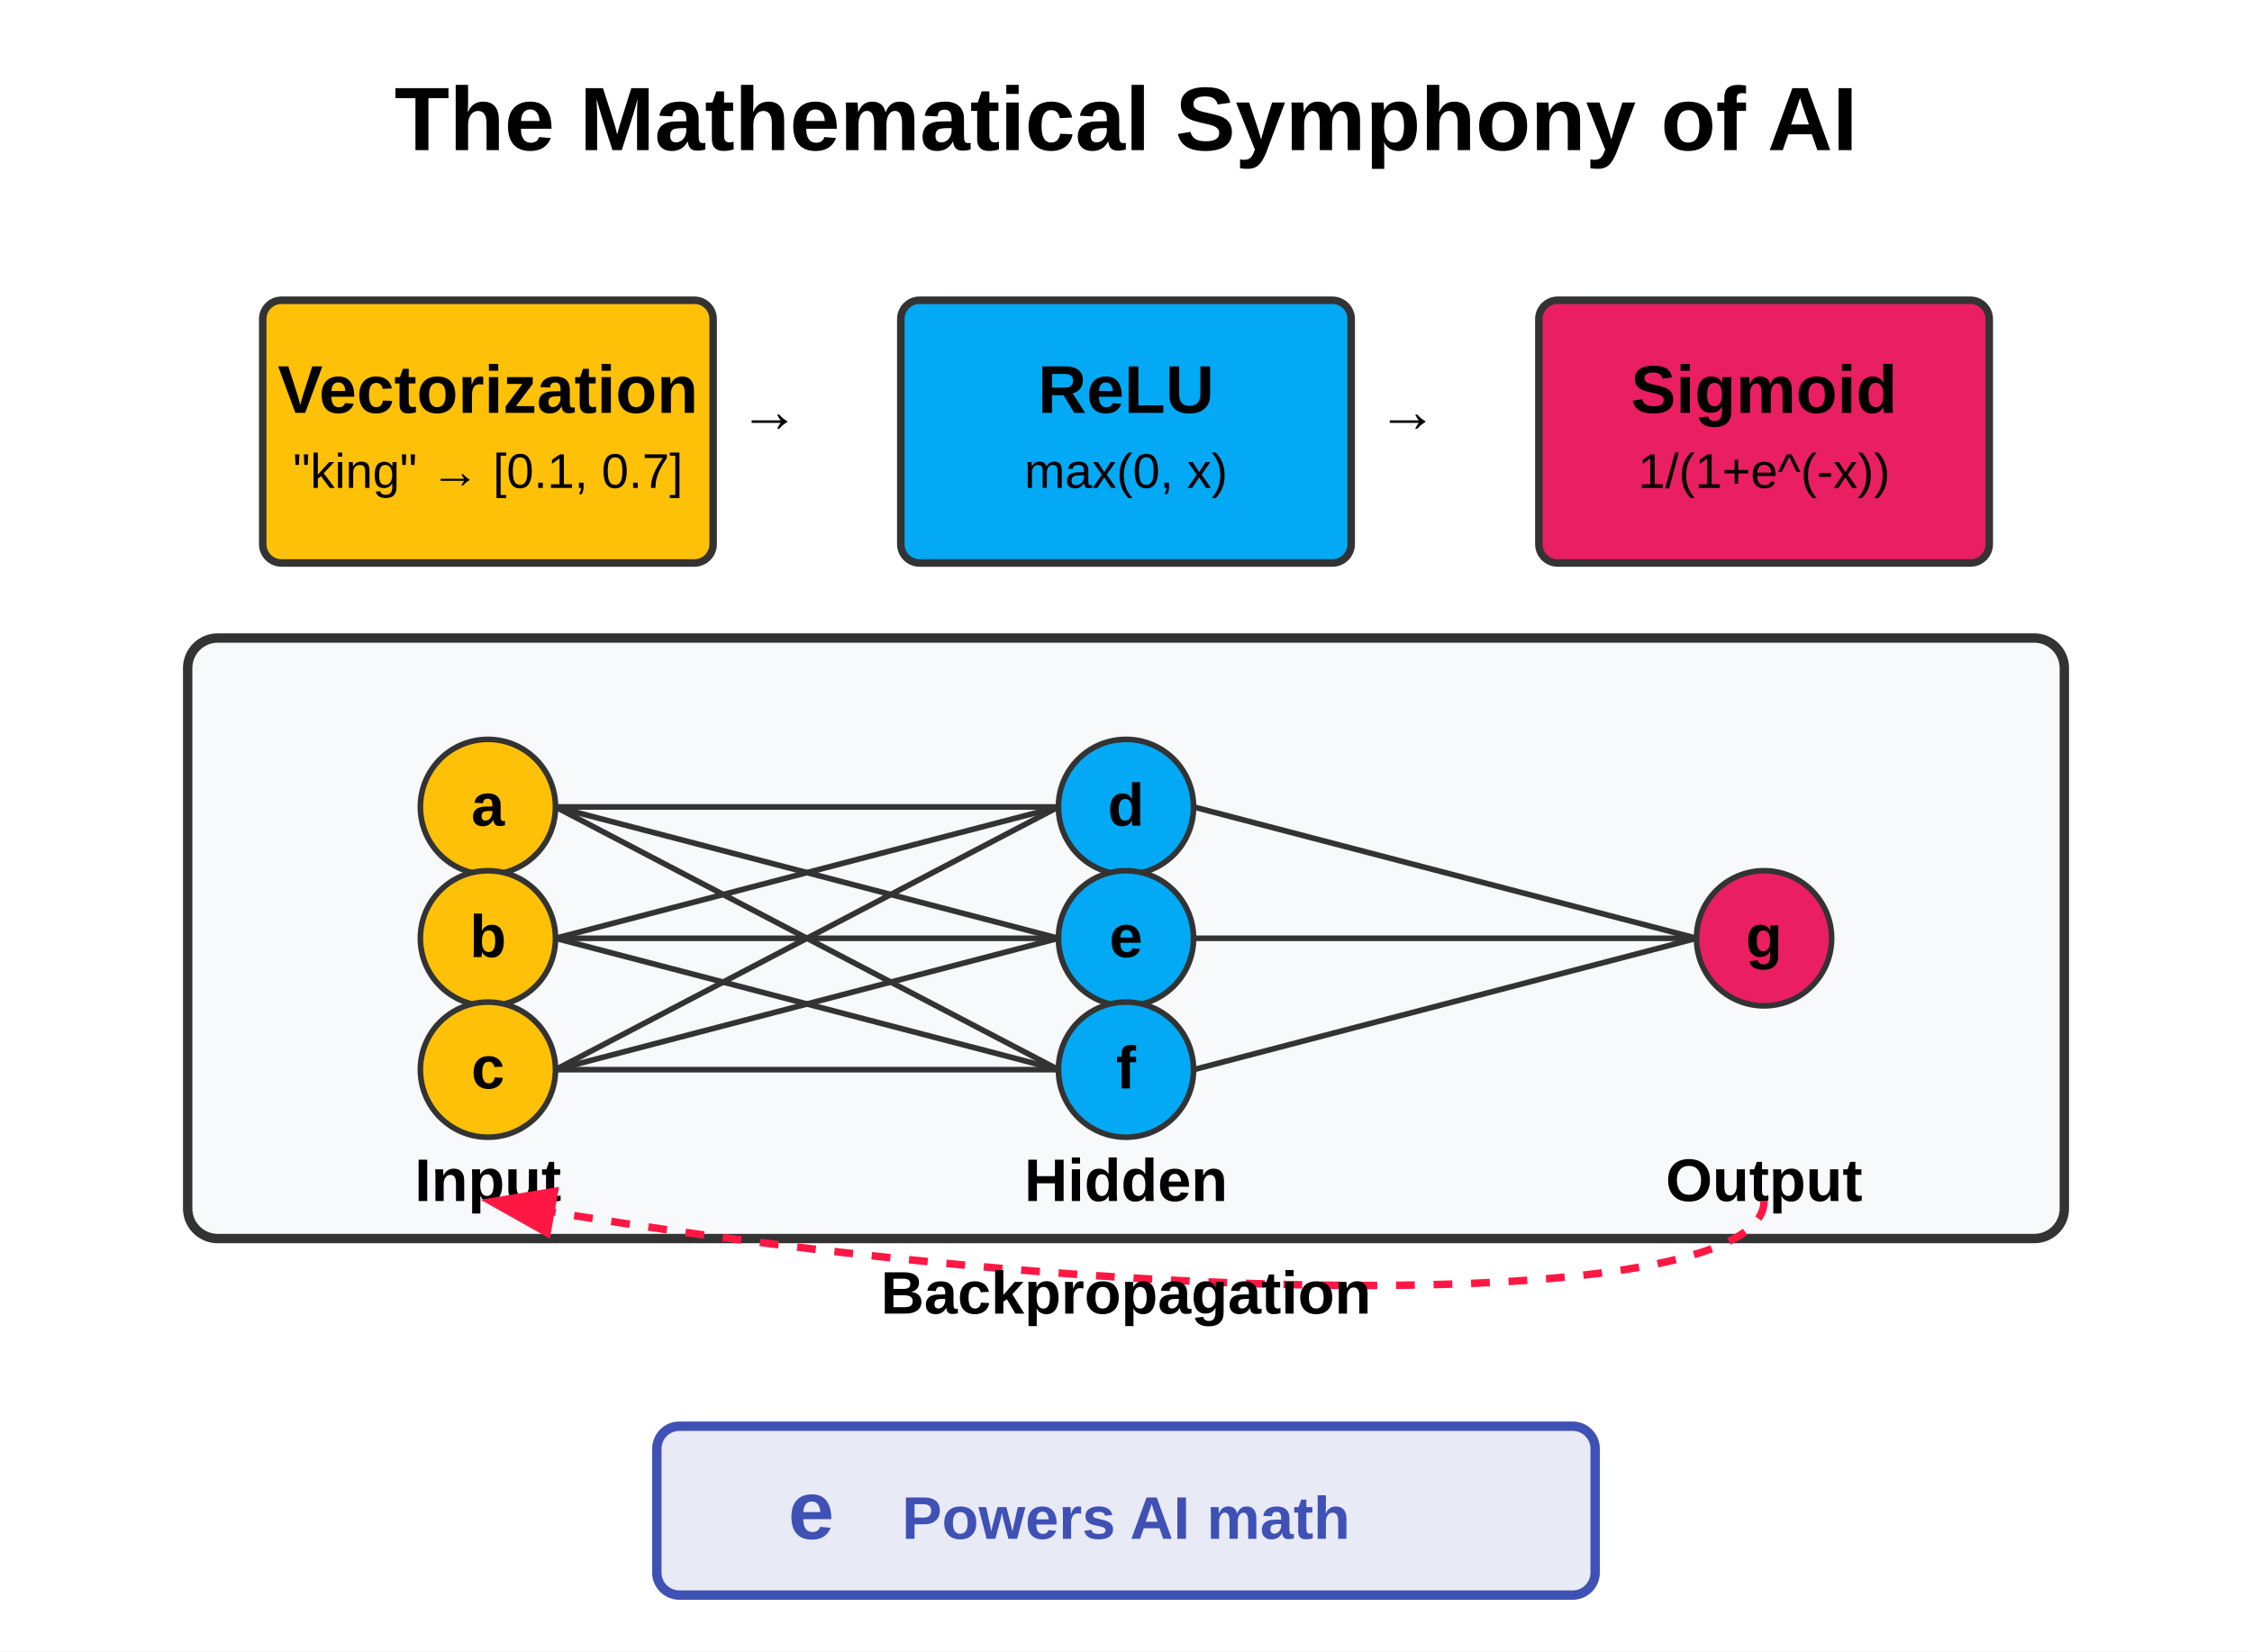
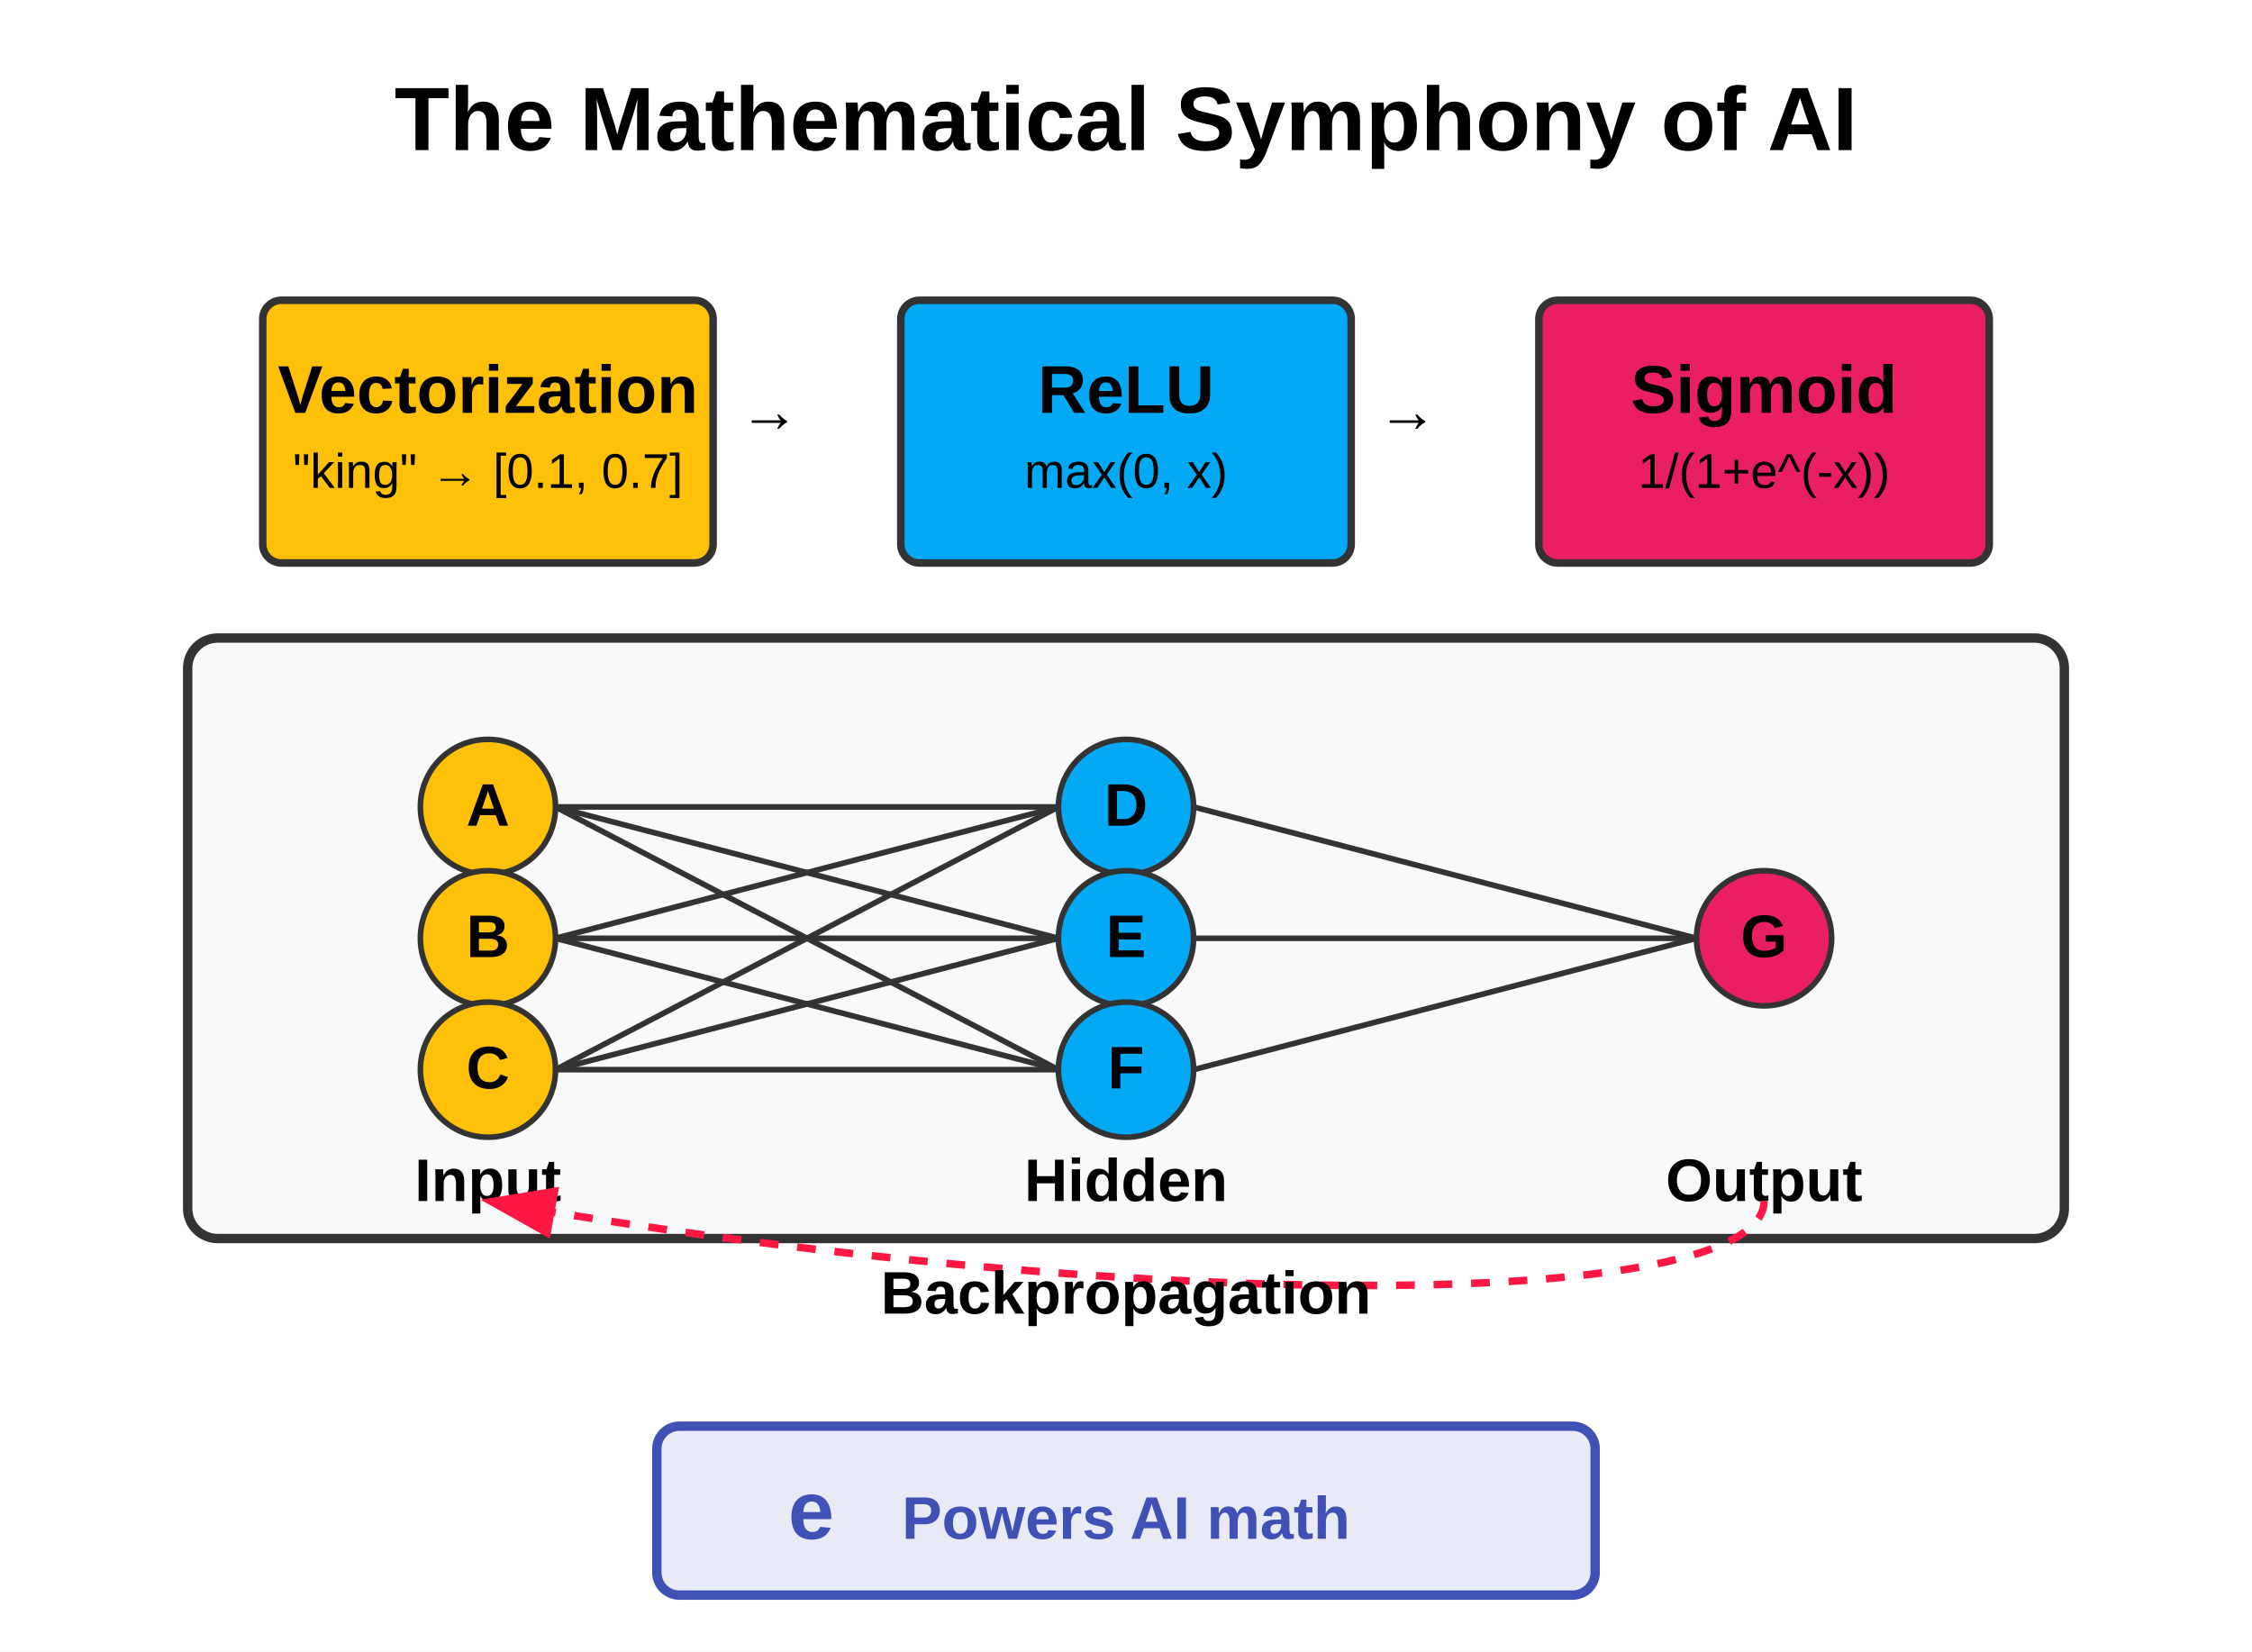
<svg xmlns="http://www.w3.org/2000/svg" viewBox="0 0 600 440">
  <rect width="600" height="440" fill="white" />
  <defs>
    <marker id="arrowhead" markerWidth="10" markerHeight="7" refX="9" refY="3.5" orient="auto">
      <polygon points="0 0, 10 3.5, 0 7" fill="#FF1744" />
    </marker>
  </defs>
  <text x="300" y="40" text-anchor="middle" font-family="Arial" font-size="24" font-weight="bold">The
        Mathematical Symphony of AI</text>
  <rect x="70" y="80" width="120" height="70" rx="5" fill="#FFC107" stroke="#333" stroke-width="2" />
  <text x="130" y="110" text-anchor="middle" font-family="Arial" font-size="18" font-weight="bold">
        Vectorization</text>
  <text x="130" y="130" text-anchor="middle" font-family="Arial" font-size="13">"king" → [0.1,
        0.7]</text>
  <rect x="240" y="80" width="120" height="70" rx="5" fill="#03A9F4" stroke="#333" stroke-width="2" />
  <text x="300" y="110" text-anchor="middle" font-family="Arial" font-size="18" font-weight="bold">
        ReLU</text>
  <text x="300" y="130" text-anchor="middle" font-family="Arial" font-size="13">max(0, x)</text>
  <rect x="410" y="80" width="120" height="70" rx="5" fill="#E91E63" stroke="#333" stroke-width="2" />
  <text x="470" y="110" text-anchor="middle" font-family="Arial" font-size="18" font-weight="bold">
        Sigmoid</text>
  <text x="470" y="130" text-anchor="middle" font-family="Arial" font-size="13">1/(1+e^(-x))</text>
  <text x="205" y="115" text-anchor="middle" font-family="Arial" font-size="16">→</text>
  <text x="375" y="115" text-anchor="middle" font-family="Arial" font-size="16">→</text>
  <rect x="50" y="170" width="500" height="160" rx="8" fill="#f8f9fa" stroke="#333" stroke-width="2.5" />
  <circle cx="130" cy="215" r="18" fill="#FFC107" stroke="#333" stroke-width="1.5" />
  <text x="130" y="220" text-anchor="middle" font-family="Arial" font-size="16" font-weight="bold">
-         a</text>
+         A</text>
  <line x1="148" y1="215" x2="282" y2="215" stroke="#333" stroke-width="1.5" />
  <line x1="148" y1="215" x2="282" y2="250" stroke="#333" stroke-width="1.5" />
  <line x1="148" y1="215" x2="282" y2="285" stroke="#333" stroke-width="1.5" />
  <circle cx="130" cy="250" r="18" fill="#FFC107" stroke="#333" stroke-width="1.5" />
  <text x="130" y="255" text-anchor="middle" font-family="Arial" font-size="16" font-weight="bold">
-         b</text>
+         B</text>
  <line x1="148" y1="250" x2="282" y2="215" stroke="#333" stroke-width="1.5" />
  <line x1="148" y1="250" x2="282" y2="250" stroke="#333" stroke-width="1.5" />
  <line x1="148" y1="250" x2="282" y2="285" stroke="#333" stroke-width="1.5" />
  <circle cx="130" cy="285" r="18" fill="#FFC107" stroke="#333" stroke-width="1.5" />
  <text x="130" y="290" text-anchor="middle" font-family="Arial" font-size="16" font-weight="bold">
-         c</text>
+         C</text>
  <line x1="148" y1="285" x2="282" y2="215" stroke="#333" stroke-width="1.5" />
  <line x1="148" y1="285" x2="282" y2="250" stroke="#333" stroke-width="1.5" />
  <line x1="148" y1="285" x2="282" y2="285" stroke="#333" stroke-width="1.5" />
  <text x="130" y="320" text-anchor="middle" font-family="Arial" font-size="16" font-weight="bold">
        Input</text>
  <circle cx="300" cy="215" r="18" fill="#03A9F4" stroke="#333" stroke-width="1.5" />
  <text x="300" y="220" text-anchor="middle" font-family="Arial" font-size="16" font-weight="bold">
-         d</text>
+         D</text>
  <line x1="318" y1="215" x2="452" y2="250" stroke="#333" stroke-width="1.5" />
  <circle cx="300" cy="250" r="18" fill="#03A9F4" stroke="#333" stroke-width="1.5" />
  <text x="300" y="255" text-anchor="middle" font-family="Arial" font-size="16" font-weight="bold">
-         e</text>
+         E</text>
  <line x1="318" y1="250" x2="452" y2="250" stroke="#333" stroke-width="1.5" />
  <circle cx="300" cy="285" r="18" fill="#03A9F4" stroke="#333" stroke-width="1.5" />
  <text x="300" y="290" text-anchor="middle" font-family="Arial" font-size="16" font-weight="bold">
-         f</text>
+         F</text>
  <line x1="318" y1="285" x2="452" y2="250" stroke="#333" stroke-width="1.5" />
  <text x="300" y="320" text-anchor="middle" font-family="Arial" font-size="16" font-weight="bold">
        Hidden</text>
  <circle cx="470" cy="250" r="18" fill="#E91E63" stroke="#333" stroke-width="1.5" />
  <text x="470" y="255" text-anchor="middle" font-family="Arial" font-size="16" font-weight="bold">
-         g</text>
+         G</text>
  <text x="470" y="320" text-anchor="middle" font-family="Arial" font-size="16" font-weight="bold">
        Output</text>
  <path d="M 470 320 C 470 350, 300 350, 130 320" stroke="#FF1744" stroke-width="2" stroke-dasharray="5,5" fill="none" marker-end="url(#arrowhead)" />
  <text x="300" y="350" text-anchor="middle" font-family="Arial" font-size="16" font-weight="bold" fill="#000000">Backpropagation</text>
  <rect x="175" y="380" width="250" height="45" rx="6" fill="#E8EAF6" stroke="#3F51B5" stroke-width="2.5" />
  <text x="210" y="410" font-family="Arial" font-size="22" font-weight="bold" fill="#3F51B5">e</text>
  <text x="300" y="410" text-anchor="middle" font-family="Arial" font-size="16" font-weight="bold" fill="#3F51B5">Powers AI math</text>
</svg>
